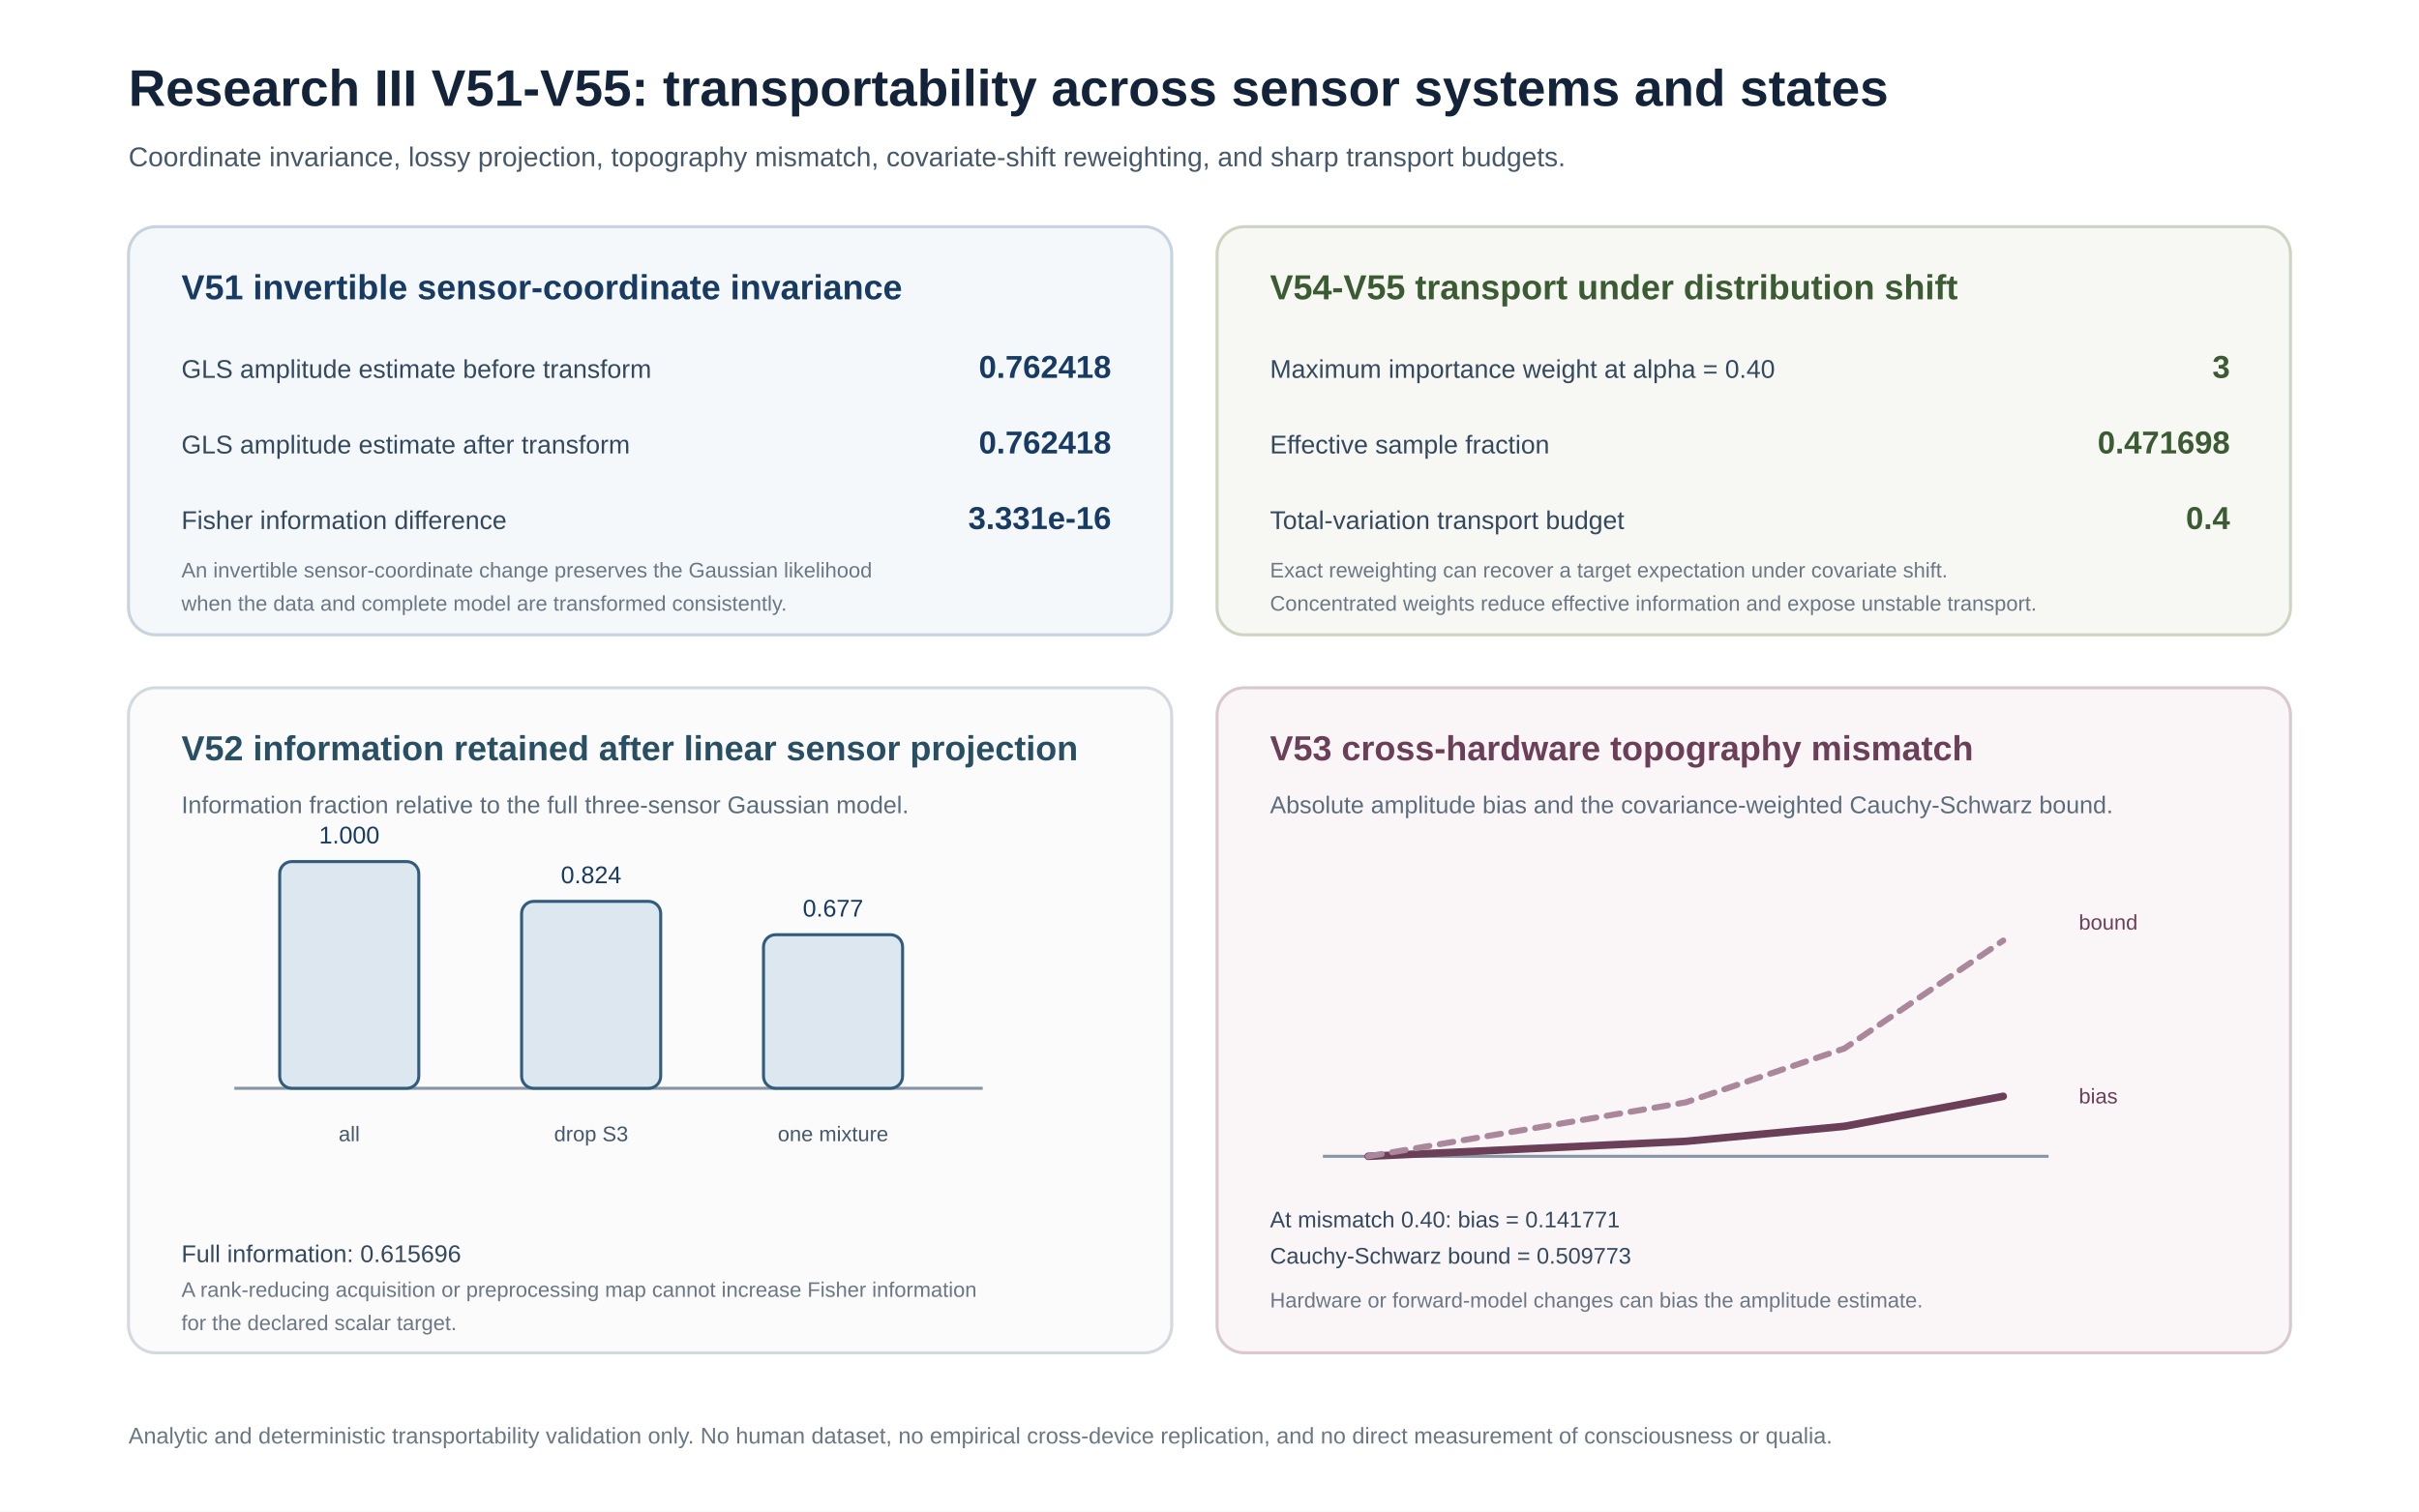
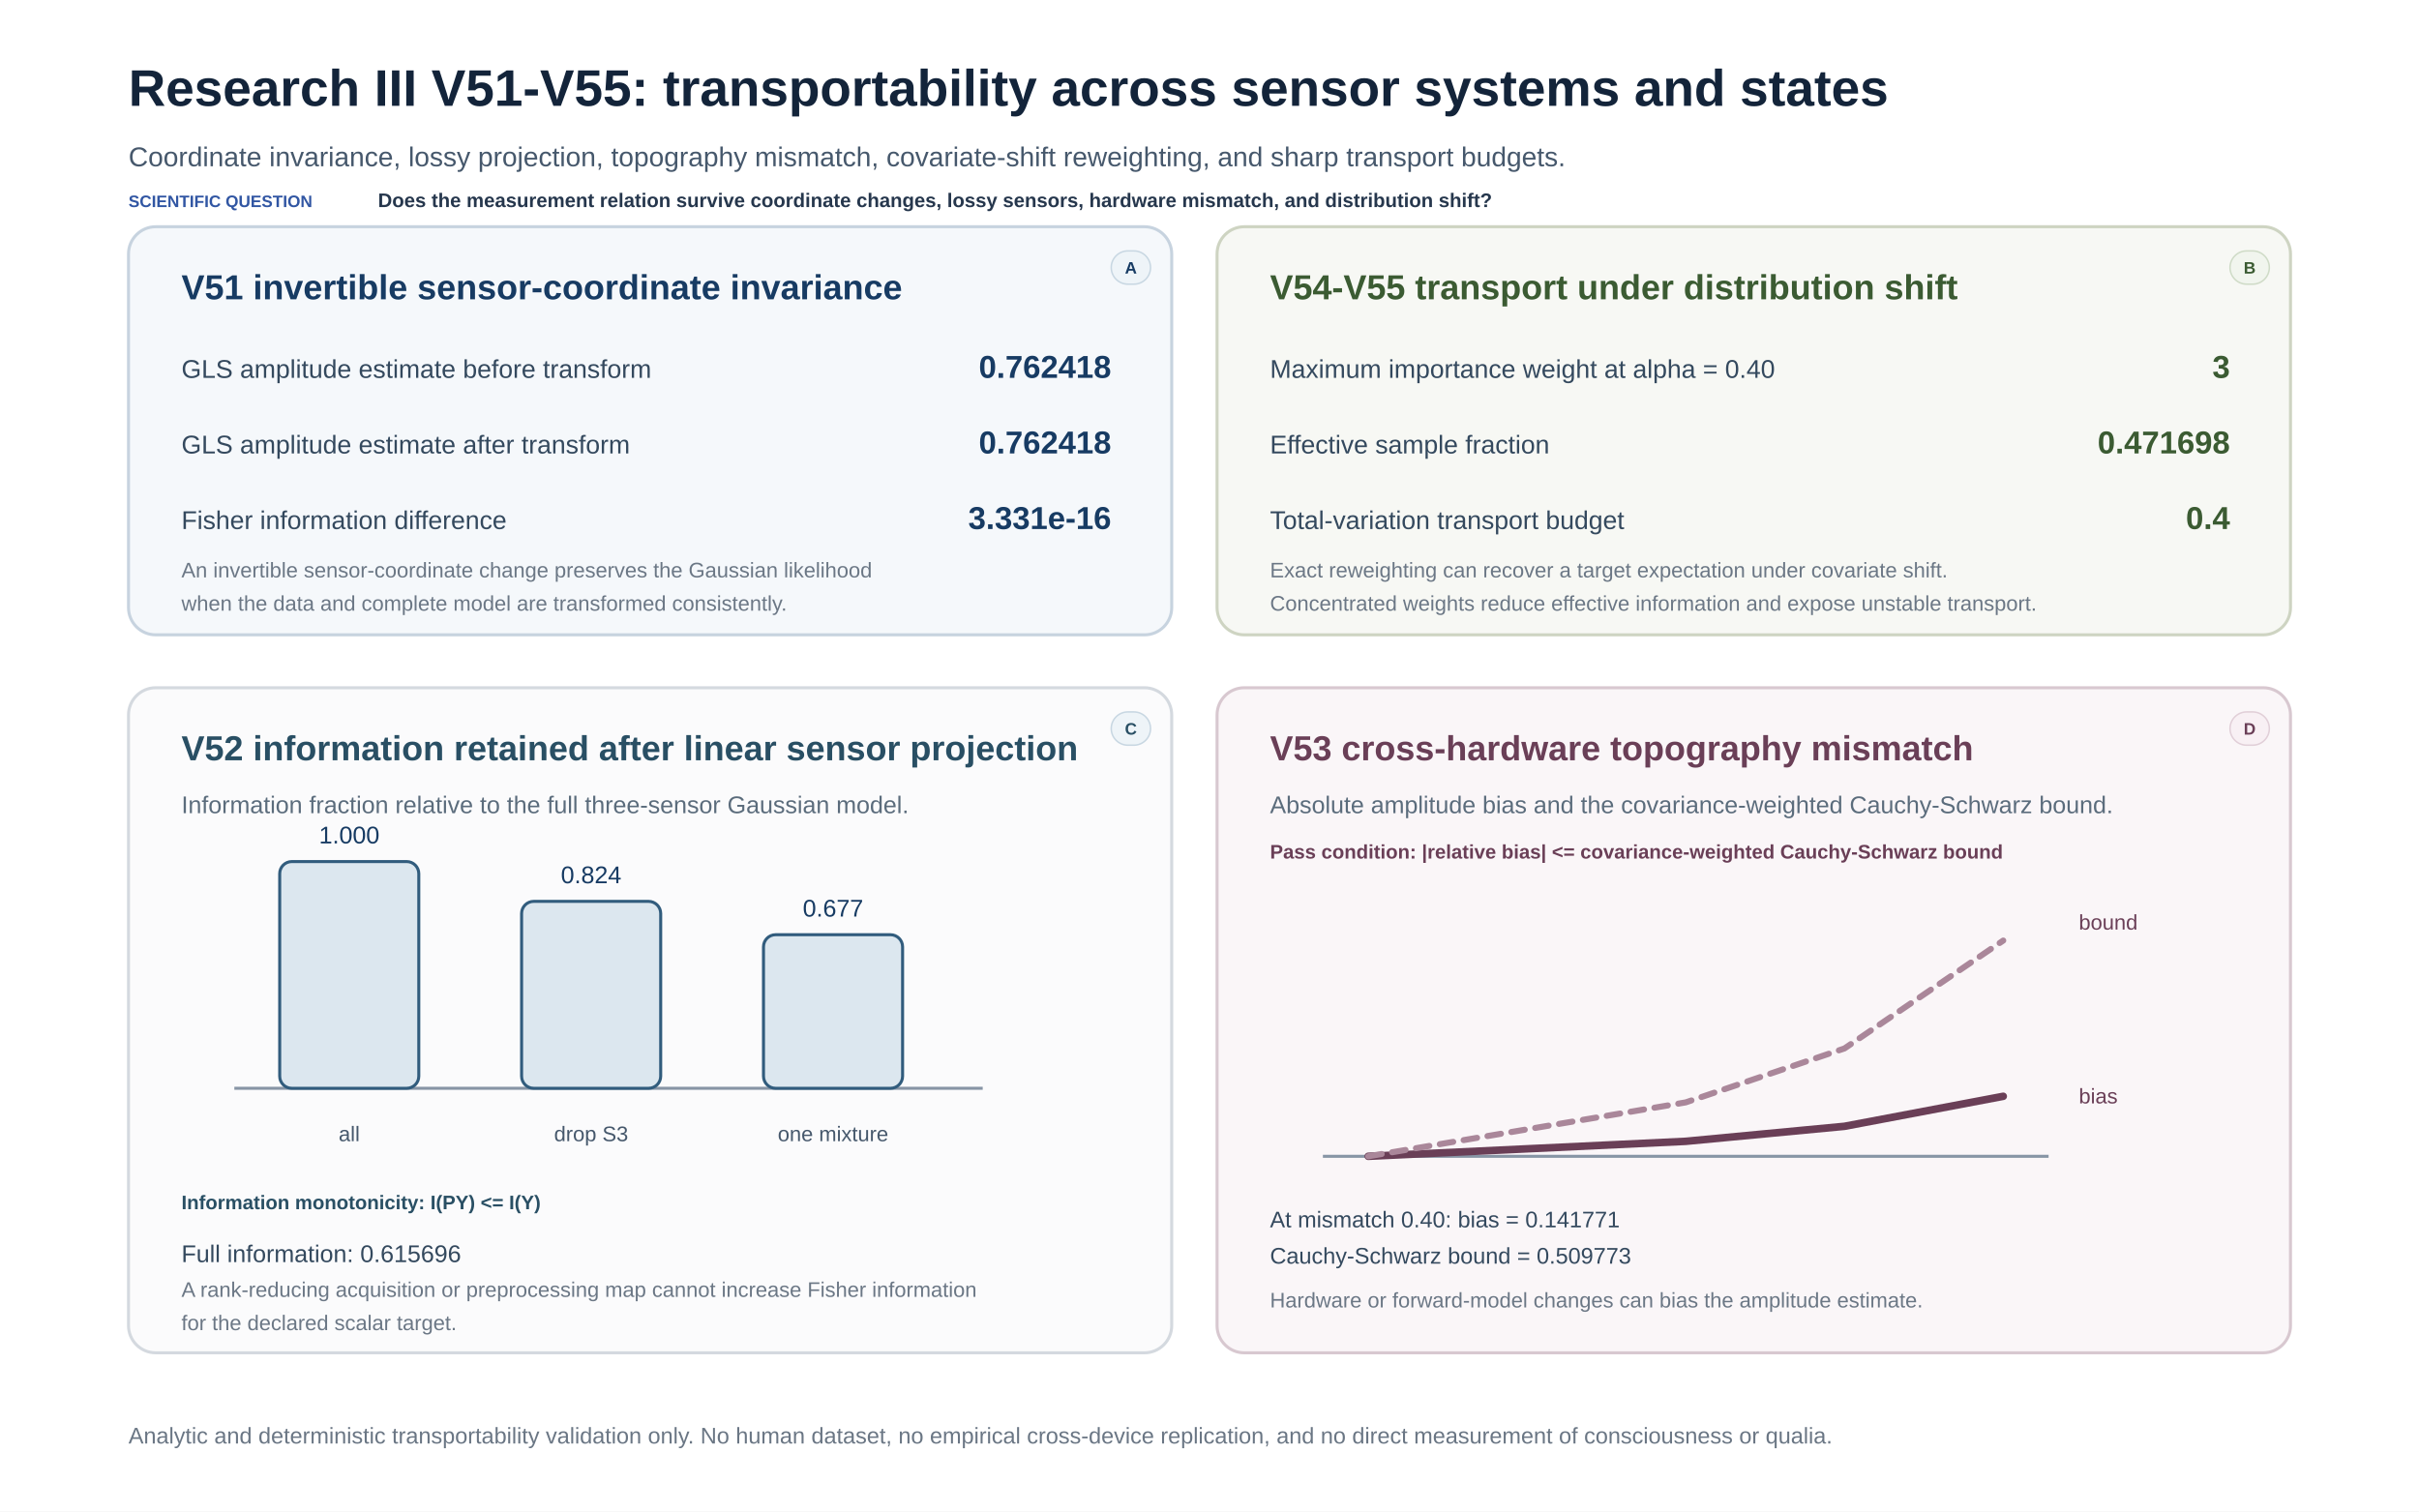
<svg xmlns="http://www.w3.org/2000/svg" width="1600" height="1000" viewBox="0 0 1600 1000">
  <rect width="1600" height="1000" fill="#ffffff" />
  <text x="85" y="70" font-family="Arial, Helvetica, sans-serif" font-size="34" font-weight="700" fill="#13243a">Research III V51-V55: transportability across sensor systems and states</text>
  <text x="85" y="110" font-family="Arial, Helvetica, sans-serif" font-size="18" fill="#46586c">Coordinate invariance, lossy projection, topography mismatch, covariate-shift reweighting, and sharp transport budgets.</text>
+   <text x="85" y="137" font-family="Arial, Helvetica, sans-serif" font-size="11" font-weight="700" fill="#3156a3">SCIENTIFIC QUESTION</text>
+   <text x="250" y="137" font-family="Arial, Helvetica, sans-serif" font-size="13" font-weight="700" fill="#26374d">Does the measurement relation survive coordinate changes, lossy sensors, hardware mismatch, and distribution shift?</text>
  <rect x="85" y="150" width="690" height="270" rx="18" fill="#f5f8fb" stroke="#c7d3df" stroke-width="2" />
  <text x="120" y="198" font-family="Arial, Helvetica, sans-serif" font-size="23" font-weight="700" fill="#173b63">V51 invertible sensor-coordinate invariance</text>
  <text x="120" y="250" font-family="Arial, Helvetica, sans-serif" font-size="17" fill="#34495e">GLS amplitude estimate before transform</text>
  <text x="735" y="250" text-anchor="end" font-family="Arial, Helvetica, sans-serif" font-size="21" font-weight="700" fill="#173b63">0.762418</text>
  <text x="120" y="300" font-family="Arial, Helvetica, sans-serif" font-size="17" fill="#34495e">GLS amplitude estimate after transform</text>
  <text x="735" y="300" text-anchor="end" font-family="Arial, Helvetica, sans-serif" font-size="21" font-weight="700" fill="#173b63">0.762418</text>
  <text x="120" y="350" font-family="Arial, Helvetica, sans-serif" font-size="17" fill="#34495e">Fisher information difference</text>
  <text x="735" y="350" text-anchor="end" font-family="Arial, Helvetica, sans-serif" font-size="21" font-weight="700" fill="#173b63">3.331e-16</text>
  <text x="120" y="382" font-family="Arial, Helvetica, sans-serif" font-size="14" fill="#6b7785">An invertible sensor-coordinate change preserves the Gaussian likelihood</text>
  <text x="120" y="404" font-family="Arial, Helvetica, sans-serif" font-size="14" fill="#6b7785">when the data and complete model are transformed consistently.</text>
  <rect x="805" y="150" width="710" height="270" rx="18" fill="#f7f8f4" stroke="#ced4c2" stroke-width="2" />
  <text x="840" y="198" font-family="Arial, Helvetica, sans-serif" font-size="23" font-weight="700" fill="#3b5b32">V54-V55 transport under distribution shift</text>
  <text x="840" y="250" font-family="Arial, Helvetica, sans-serif" font-size="17" fill="#34495e">Maximum importance weight at alpha = 0.40</text>
  <text x="1475" y="250" text-anchor="end" font-family="Arial, Helvetica, sans-serif" font-size="21" font-weight="700" fill="#3b5b32">3</text>
  <text x="840" y="300" font-family="Arial, Helvetica, sans-serif" font-size="17" fill="#34495e">Effective sample fraction</text>
  <text x="1475" y="300" text-anchor="end" font-family="Arial, Helvetica, sans-serif" font-size="21" font-weight="700" fill="#3b5b32">0.471698</text>
  <text x="840" y="350" font-family="Arial, Helvetica, sans-serif" font-size="17" fill="#34495e">Total-variation transport budget</text>
  <text x="1475" y="350" text-anchor="end" font-family="Arial, Helvetica, sans-serif" font-size="21" font-weight="700" fill="#3b5b32">0.4</text>
  <text x="840" y="382" font-family="Arial, Helvetica, sans-serif" font-size="14" fill="#6b7785">Exact reweighting can recover a target expectation under covariate shift.</text>
  <text x="840" y="404" font-family="Arial, Helvetica, sans-serif" font-size="14" fill="#6b7785">Concentrated weights reduce effective information and expose unstable transport.</text>
+   <rect x="735" y="166" width="26" height="22" rx="11" fill="#eef4f8" stroke="#c8d7e2" />
+   <text x="748" y="181" text-anchor="middle" font-family="Arial, Helvetica, sans-serif" font-size="11" font-weight="700" fill="#173b63">A</text>
+   <rect x="1475" y="166" width="26" height="22" rx="11" fill="#f1f5ee" stroke="#cfdbc7" />
+   <text x="1488" y="181" text-anchor="middle" font-family="Arial, Helvetica, sans-serif" font-size="11" font-weight="700" fill="#3b5b32">B</text>
  <rect x="85" y="455" width="690" height="440" rx="18" fill="#fbfbfc" stroke="#d4d9df" stroke-width="2" />
  <text x="120" y="503" font-family="Arial, Helvetica, sans-serif" font-size="23" font-weight="700" fill="#294f64">V52 information retained after linear sensor projection</text>
  <text x="120" y="538" font-family="Arial, Helvetica, sans-serif" font-size="16" fill="#5b6c7c">Information fraction relative to the full three-sensor Gaussian model.</text>
  <line x1="155" y1="720" x2="650" y2="720" stroke="#8795a5" stroke-width="2" />
  <rect x="185" y="570.00" width="92" height="150.00" rx="8" fill="#dce7ef" stroke="#315c7d" stroke-width="2" />
  <text x="231" y="558.00" text-anchor="middle" font-family="Arial, Helvetica, sans-serif" font-size="16" fill="#173b63">1.000</text>
  <rect x="345" y="596.34" width="92" height="123.66" rx="8" fill="#dce7ef" stroke="#315c7d" stroke-width="2" />
  <text x="391" y="584.34" text-anchor="middle" font-family="Arial, Helvetica, sans-serif" font-size="16" fill="#173b63">0.824</text>
  <rect x="505" y="618.40" width="92" height="101.60" rx="8" fill="#dce7ef" stroke="#315c7d" stroke-width="2" />
  <text x="551" y="606.40" text-anchor="middle" font-family="Arial, Helvetica, sans-serif" font-size="16" fill="#173b63">0.677</text>
  <text x="231" y="755" text-anchor="middle" font-family="Arial, Helvetica, sans-serif" font-size="14" fill="#46586c">all</text>
  <text x="391" y="755" text-anchor="middle" font-family="Arial, Helvetica, sans-serif" font-size="14" fill="#46586c">drop S3</text>
  <text x="551" y="755" text-anchor="middle" font-family="Arial, Helvetica, sans-serif" font-size="14" fill="#46586c">one mixture</text>
  <text x="120" y="835" font-family="Arial, Helvetica, sans-serif" font-size="16" fill="#34495e">Full information: 0.615696</text>
  <text x="120" y="858" font-family="Arial, Helvetica, sans-serif" font-size="14" fill="#6b7785">A rank-reducing acquisition or preprocessing map cannot increase Fisher information</text>
  <text x="120" y="880" font-family="Arial, Helvetica, sans-serif" font-size="14" fill="#6b7785">for the declared scalar target.</text>
  <rect x="805" y="455" width="710" height="440" rx="18" fill="#faf6f8" stroke="#d8c8d0" stroke-width="2" />
  <text x="840" y="503" font-family="Arial, Helvetica, sans-serif" font-size="23" font-weight="700" fill="#6a3f57">V53 cross-hardware topography mismatch</text>
  <text x="840" y="538" font-family="Arial, Helvetica, sans-serif" font-size="16" fill="#5b6c7c">Absolute amplitude bias and the covariance-weighted Cauchy-Schwarz bound.</text>
+   <rect x="735" y="471" width="26" height="22" rx="11" fill="#eef4f8" stroke="#c8d7e2" />
+   <text x="748" y="486" text-anchor="middle" font-family="Arial, Helvetica, sans-serif" font-size="11" font-weight="700" fill="#294f64">C</text>
+   <text x="120" y="800" font-family="Arial, Helvetica, sans-serif" font-size="13" font-weight="700" fill="#294f64">Information monotonicity: I(PY) &lt;= I(Y)</text>
+   <rect x="1475" y="471" width="26" height="22" rx="11" fill="#f8f0f4" stroke="#e1cfd8" />
+   <text x="1488" y="486" text-anchor="middle" font-family="Arial, Helvetica, sans-serif" font-size="11" font-weight="700" fill="#6a3f57">D</text>
+   <text x="840" y="568" font-family="Arial, Helvetica, sans-serif" font-size="13" font-weight="700" fill="#6a3f57">Pass condition: |relative bias| &lt;= covariance-weighted Cauchy-Schwarz bound</text>
  <line x1="875" y1="765" x2="1355" y2="765" stroke="#8795a5" stroke-width="2" />
  <polyline points="905.0,765.00 1010.0,760.04 1115.0,755.08 1220.0,745.15 1325.0,725.30" fill="none" stroke="#6a3f57" stroke-width="5" stroke-linecap="round" stroke-linejoin="round" />
  <polyline points="905.0,765.00 1010.0,747.16 1115.0,729.32 1220.0,693.63 1325.0,622.26" fill="none" stroke="#aa879a" stroke-width="4" stroke-dasharray="9 7" stroke-linecap="round" stroke-linejoin="round" />
  <text x="1375" y="615" font-family="Arial, Helvetica, sans-serif" font-size="14" fill="#6a3f57">bound</text>
  <text x="1375" y="730" font-family="Arial, Helvetica, sans-serif" font-size="14" fill="#6a3f57">bias</text>
  <text x="840" y="812" font-family="Arial, Helvetica, sans-serif" font-size="15" fill="#34495e">At mismatch 0.40: bias = 0.141771</text>
  <text x="840" y="836" font-family="Arial, Helvetica, sans-serif" font-size="15" fill="#34495e">Cauchy-Schwarz bound = 0.509773</text>
  <text x="840" y="865" font-family="Arial, Helvetica, sans-serif" font-size="14" fill="#6b7785">Hardware or forward-model changes can bias the amplitude estimate.</text>
  <text x="85" y="955" font-family="Arial, Helvetica, sans-serif" font-size="15" fill="#6a7684">Analytic and deterministic transportability validation only. No human dataset, no empirical cross-device replication, and no direct measurement of consciousness or qualia.</text>
</svg>
